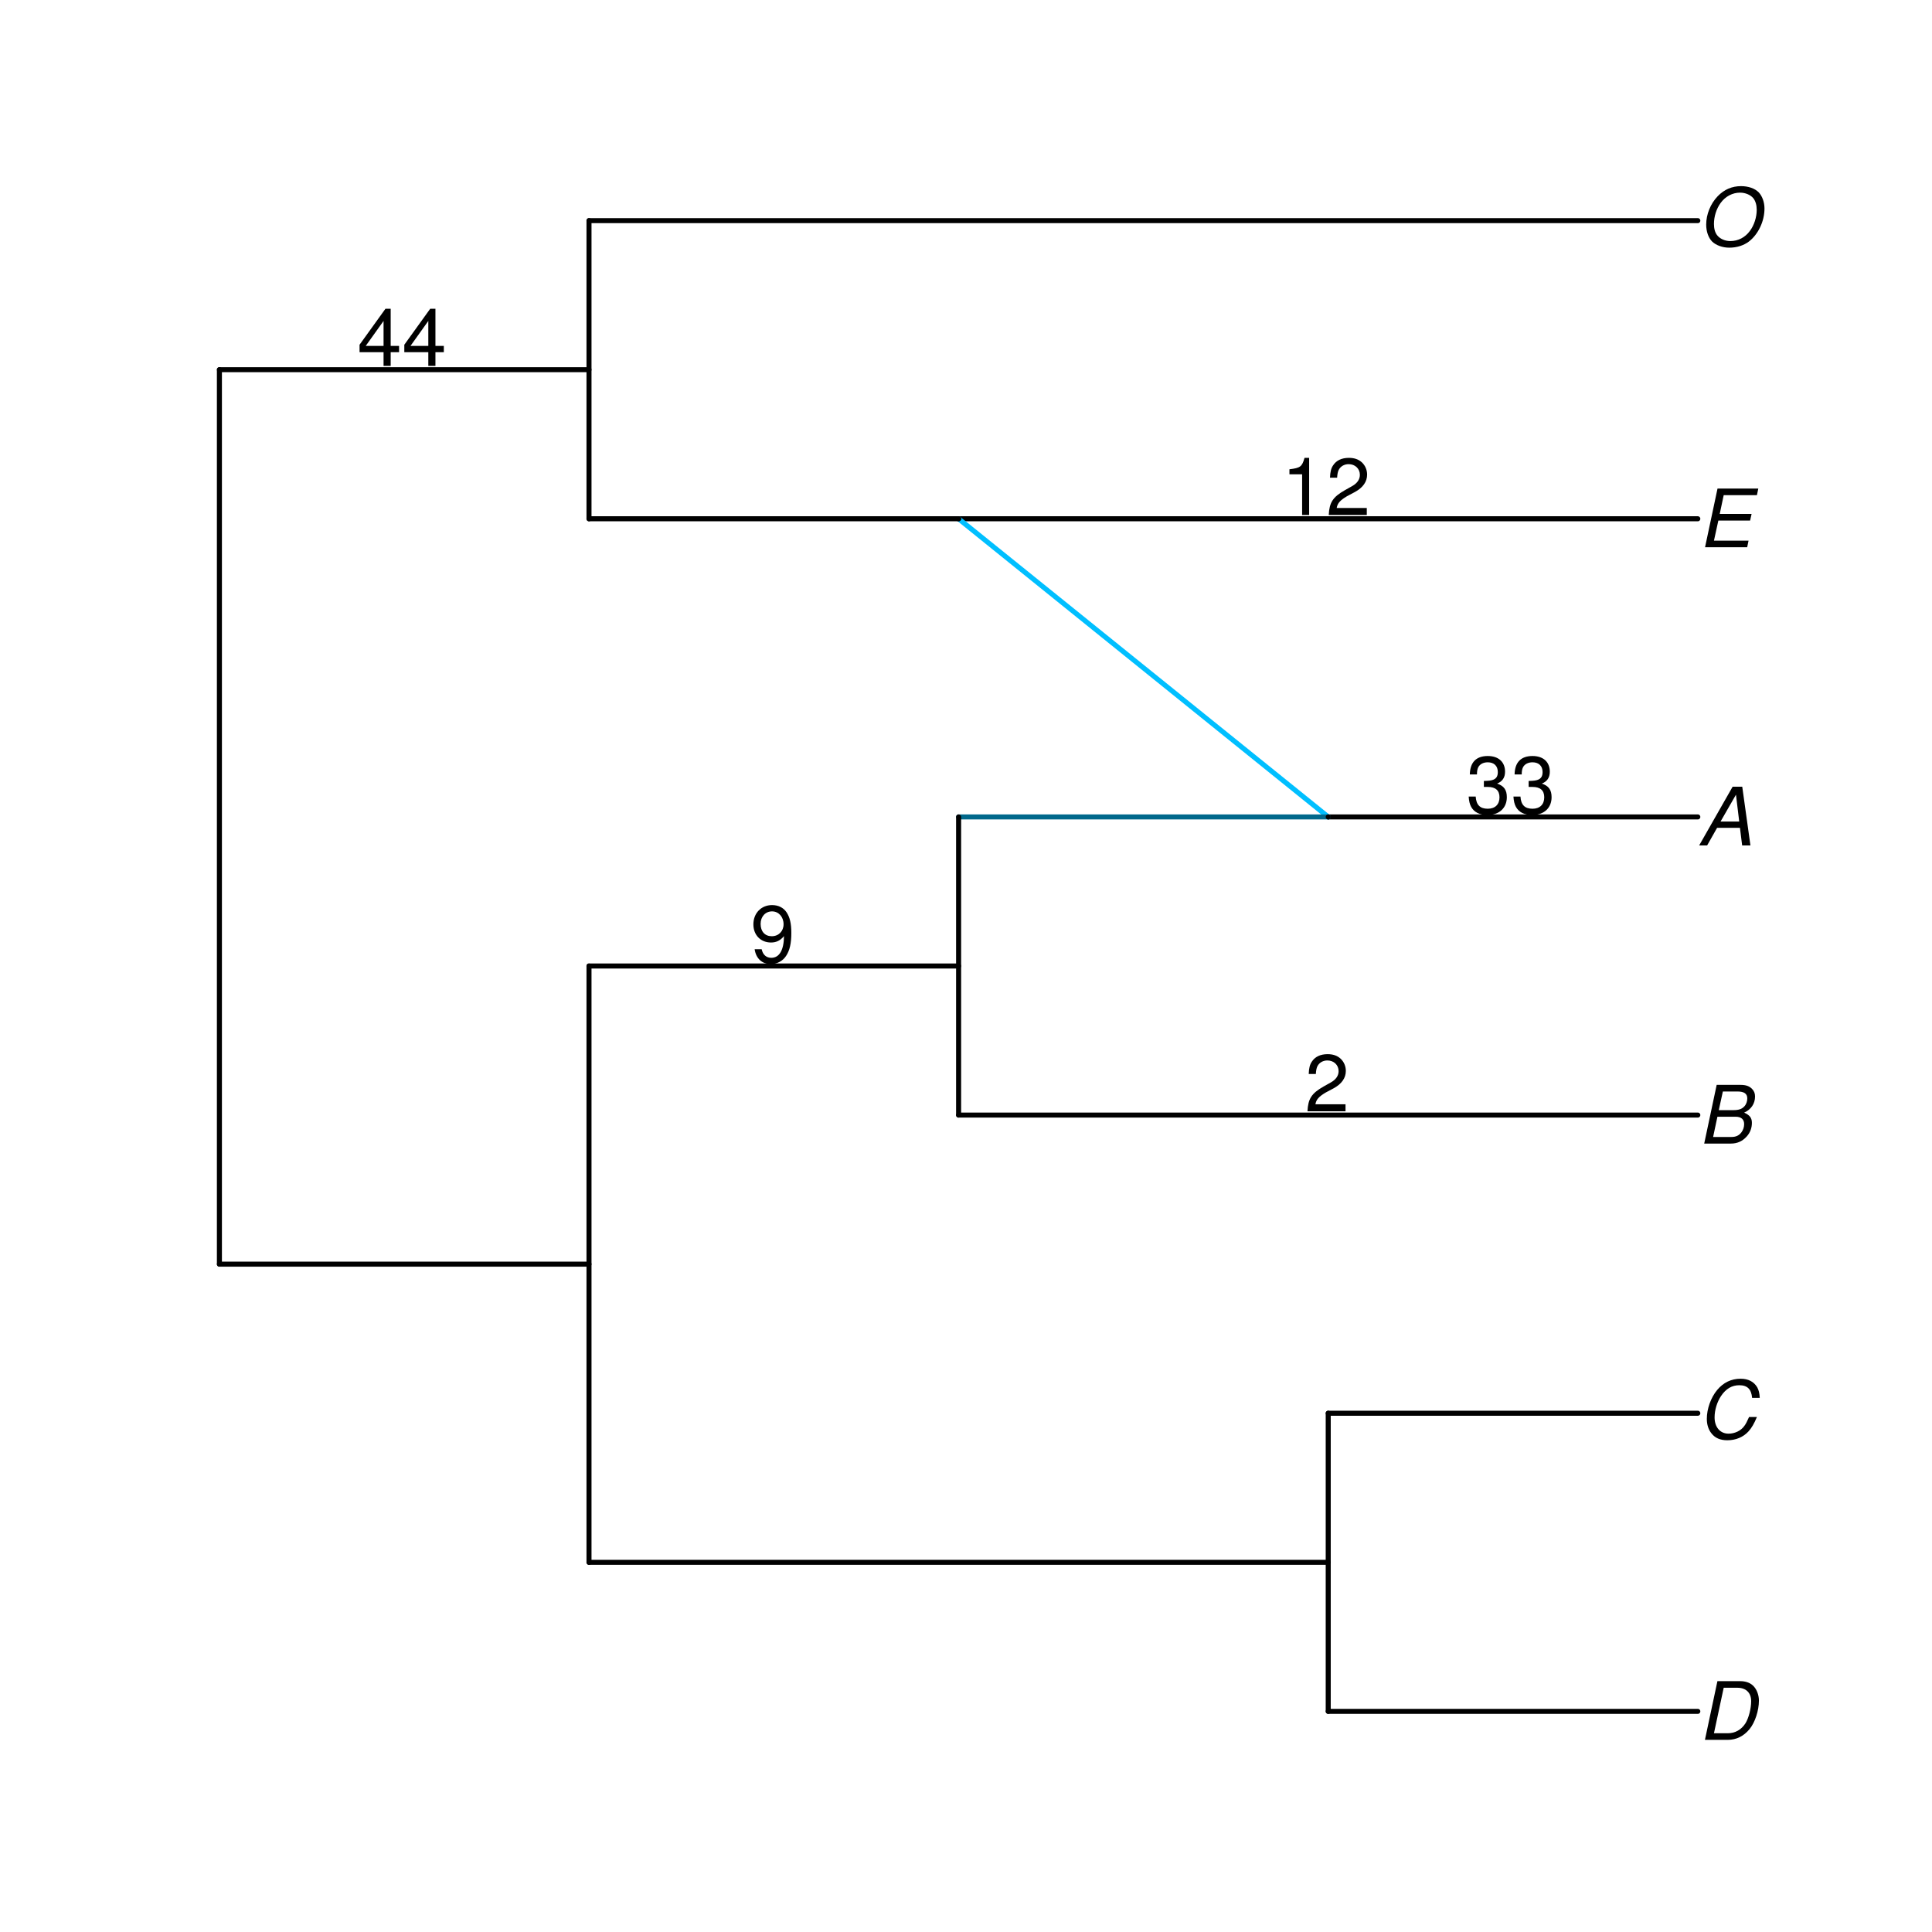
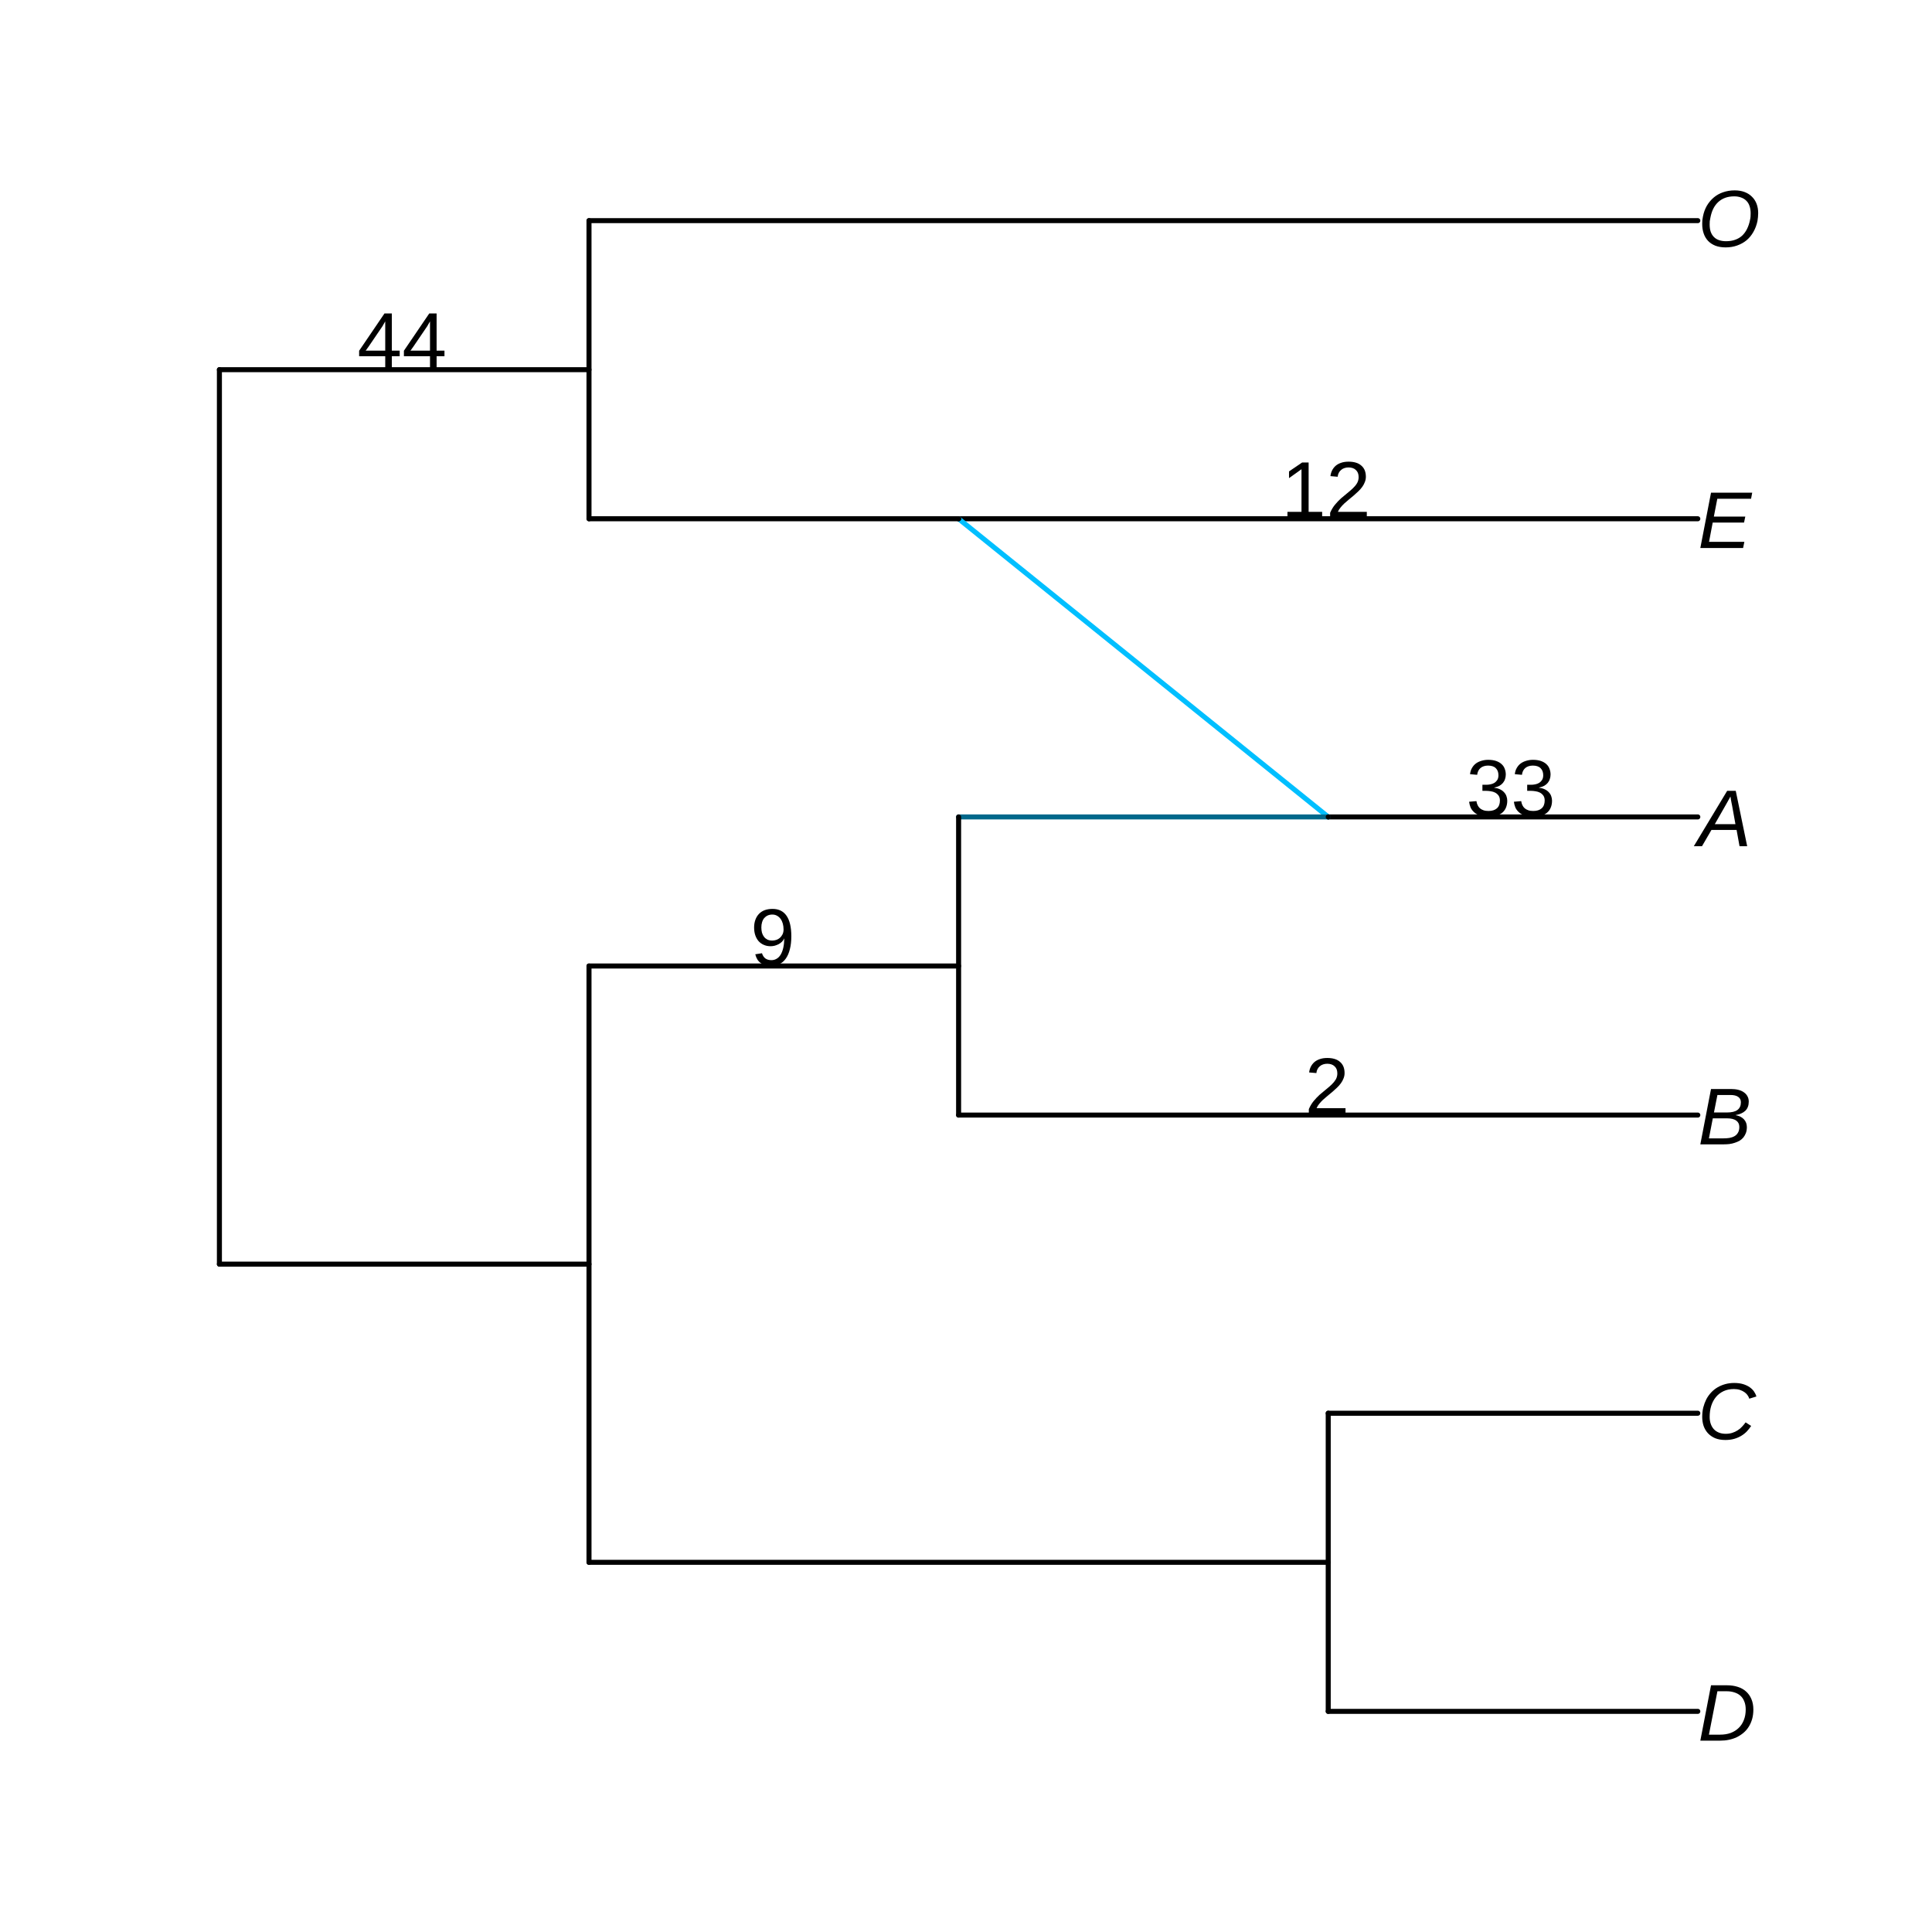
<svg xmlns="http://www.w3.org/2000/svg" xmlns:xlink="http://www.w3.org/1999/xlink" width="288pt" height="288pt" viewBox="0 0 288 288" version="1.1">
  <defs>
    <g>
      <symbol overflow="visible" id="glyph0-0">
-         <path style="stroke:none;" d="" />
+         <path style="stroke:none;" d="M 0.406 0 L 0.406 -8 L 3.594 -8 L 3.594 0 Z M 0.797 -0.406 L 3.188 -0.406 L 3.188 -7.594 L 0.797 -7.594 Z M 0.797 -0.406 " />
      </symbol>
      <symbol overflow="visible" id="glyph0-1">
-         <path style="stroke:none;" d="M 9.234 -6.031 C 9.203 -6.75 9.078 -7.203 8.859 -7.609 C 8.359 -8.453 7.516 -8.891 6.391 -8.891 C 4.984 -8.891 3.812 -8.328 2.875 -7.203 C 1.938 -6.062 1.344 -4.406 1.344 -2.906 C 1.344 -2.062 1.578 -1.312 2.031 -0.75 C 2.578 -0.047 3.344 0.281 4.406 0.281 C 5.672 0.281 6.781 -0.188 7.562 -1.047 C 8.031 -1.562 8.406 -2.219 8.812 -3.188 L 7.641 -3.188 C 7.344 -2.516 7.156 -2.141 6.938 -1.859 C 6.438 -1.141 5.516 -0.703 4.578 -0.703 C 3.328 -0.703 2.5 -1.672 2.5 -3.125 C 2.5 -4.219 2.859 -5.406 3.469 -6.328 C 4.203 -7.406 5.078 -7.922 6.188 -7.922 C 7.391 -7.922 7.984 -7.328 8.094 -6.031 Z M 9.234 -6.031 " />
+         <path style="stroke:none;" d="M 7.953 -1.969 C 7.766 -1.688 7.551 -1.414 7.312 -1.156 C 7.07 -0.906 6.797 -0.688 6.484 -0.5 C 6.18 -0.312 5.832 -0.16 5.438 -0.047 C 5.051 0.066 4.609 0.125 4.109 0.125 C 3.523 0.125 3.016 0.035 2.578 -0.141 C 2.148 -0.328 1.789 -0.578 1.5 -0.891 C 1.219 -1.203 1.004 -1.566 0.859 -1.984 C 0.723 -2.398 0.656 -2.848 0.656 -3.328 C 0.656 -3.816 0.707 -4.281 0.812 -4.719 C 0.926 -5.156 1.078 -5.562 1.266 -5.938 C 1.461 -6.312 1.703 -6.648 1.984 -6.953 C 2.266 -7.254 2.582 -7.508 2.938 -7.719 C 3.289 -7.926 3.676 -8.086 4.094 -8.203 C 4.508 -8.316 4.953 -8.375 5.422 -8.375 C 5.93 -8.375 6.375 -8.316 6.75 -8.203 C 7.125 -8.086 7.445 -7.938 7.719 -7.75 C 7.988 -7.562 8.207 -7.348 8.375 -7.109 C 8.539 -6.867 8.66 -6.617 8.734 -6.359 L 7.672 -6.031 C 7.617 -6.219 7.531 -6.395 7.406 -6.562 C 7.281 -6.738 7.125 -6.891 6.938 -7.016 C 6.75 -7.148 6.523 -7.258 6.266 -7.344 C 6.004 -7.426 5.707 -7.469 5.375 -7.469 C 4.801 -7.469 4.289 -7.363 3.844 -7.156 C 3.395 -6.945 3.016 -6.656 2.703 -6.281 C 2.398 -5.914 2.164 -5.477 2 -4.969 C 1.844 -4.469 1.766 -3.914 1.766 -3.312 C 1.766 -2.945 1.816 -2.609 1.922 -2.297 C 2.023 -1.992 2.176 -1.727 2.375 -1.5 C 2.57 -1.281 2.82 -1.109 3.125 -0.984 C 3.426 -0.859 3.773 -0.797 4.172 -0.797 C 4.523 -0.797 4.848 -0.844 5.141 -0.938 C 5.43 -1.031 5.695 -1.156 5.938 -1.312 C 6.188 -1.469 6.406 -1.648 6.594 -1.859 C 6.789 -2.066 6.969 -2.281 7.125 -2.5 Z M 7.953 -1.969 " />
      </symbol>
      <symbol overflow="visible" id="glyph0-2">
-         <path style="stroke:none;" d="M 1.062 0 L 4.453 0 C 5.75 0 6.844 -0.547 7.719 -1.609 C 8.531 -2.609 9.109 -4.359 9.109 -5.859 C 9.109 -6.734 8.75 -7.625 8.188 -8.125 C 7.734 -8.531 7.094 -8.75 6.312 -8.75 L 2.922 -8.75 Z M 2.406 -0.984 L 3.859 -7.766 L 5.906 -7.766 C 7.188 -7.766 7.953 -7.016 7.953 -5.766 C 7.953 -4.656 7.578 -3.219 7.094 -2.453 C 6.469 -1.5 5.562 -0.984 4.469 -0.984 Z M 2.406 -0.984 " />
+         <path style="stroke:none;" d="M 4.359 -8.25 C 4.941 -8.25 5.473 -8.172 5.953 -8.016 C 6.43 -7.867 6.844 -7.641 7.188 -7.328 C 7.531 -7.023 7.797 -6.648 7.984 -6.203 C 8.18 -5.754 8.281 -5.234 8.281 -4.641 C 8.281 -4.117 8.219 -3.641 8.094 -3.203 C 7.969 -2.773 7.797 -2.391 7.578 -2.047 C 7.359 -1.703 7.094 -1.398 6.781 -1.141 C 6.477 -0.891 6.145 -0.676 5.781 -0.5 C 5.414 -0.332 5.031 -0.207 4.625 -0.125 C 4.219 -0.039 3.801 0 3.375 0 L 0.375 0 L 1.969 -8.25 Z M 1.656 -0.891 L 3.328 -0.891 C 3.898 -0.891 4.422 -0.973 4.891 -1.141 C 5.359 -1.316 5.758 -1.566 6.094 -1.891 C 6.426 -2.211 6.68 -2.602 6.859 -3.062 C 7.047 -3.531 7.141 -4.055 7.141 -4.641 C 7.141 -5.109 7.066 -5.516 6.922 -5.859 C 6.785 -6.203 6.594 -6.484 6.344 -6.703 C 6.094 -6.922 5.797 -7.082 5.453 -7.188 C 5.109 -7.301 4.738 -7.359 4.344 -7.359 L 2.922 -7.359 Z M 1.656 -0.891 " />
      </symbol>
      <symbol overflow="visible" id="glyph0-3">
-         <path style="stroke:none;" d="M 6.438 -8.891 C 5.094 -8.891 3.922 -8.391 2.953 -7.375 C 1.891 -6.266 1.25 -4.688 1.25 -3.156 C 1.25 -2.125 1.578 -1.203 2.125 -0.641 C 2.703 -0.078 3.672 0.281 4.688 0.281 C 5.812 0.281 6.844 -0.047 7.625 -0.641 C 9.031 -1.734 9.938 -3.672 9.938 -5.562 C 9.938 -6.516 9.594 -7.422 9.078 -7.969 C 8.484 -8.562 7.531 -8.891 6.438 -8.891 Z M 6.297 -7.922 C 7.109 -7.922 7.891 -7.578 8.297 -7.062 C 8.609 -6.641 8.781 -6.062 8.781 -5.359 C 8.781 -4.266 8.406 -3.078 7.766 -2.219 C 7.062 -1.25 6.016 -0.703 4.844 -0.703 C 4.062 -0.703 3.312 -1.031 2.891 -1.562 C 2.562 -1.969 2.406 -2.562 2.406 -3.25 C 2.406 -4.359 2.766 -5.516 3.406 -6.391 C 4.109 -7.359 5.172 -7.922 6.297 -7.922 Z M 6.297 -7.922 " />
+         <path style="stroke:none;" d="M 5.5 -8.375 C 6.062 -8.375 6.555 -8.289 6.984 -8.125 C 7.422 -7.957 7.785 -7.723 8.078 -7.422 C 8.379 -7.129 8.609 -6.773 8.766 -6.359 C 8.922 -5.941 9 -5.484 9 -4.984 C 9 -4.797 8.988 -4.598 8.969 -4.391 C 8.945 -4.18 8.922 -3.984 8.891 -3.797 C 8.766 -3.203 8.562 -2.66 8.281 -2.172 C 8.008 -1.691 7.672 -1.281 7.266 -0.938 C 6.859 -0.602 6.391 -0.344 5.859 -0.156 C 5.336 0.031 4.77 0.125 4.156 0.125 C 3.57 0.125 3.062 0.039 2.625 -0.125 C 2.188 -0.301 1.82 -0.539 1.531 -0.844 C 1.238 -1.156 1.02 -1.523 0.875 -1.953 C 0.727 -2.379 0.656 -2.848 0.656 -3.359 C 0.656 -3.535 0.66 -3.719 0.672 -3.906 C 0.691 -4.094 0.723 -4.285 0.766 -4.484 C 0.879 -5.066 1.07 -5.598 1.344 -6.078 C 1.625 -6.555 1.969 -6.969 2.375 -7.312 C 2.781 -7.656 3.242 -7.914 3.766 -8.094 C 4.297 -8.281 4.875 -8.375 5.5 -8.375 Z M 5.438 -7.484 C 4.926 -7.484 4.473 -7.41 4.078 -7.266 C 3.68 -7.117 3.332 -6.906 3.031 -6.625 C 2.738 -6.352 2.492 -6.02 2.297 -5.625 C 2.109 -5.238 1.969 -4.797 1.875 -4.297 C 1.832 -4.117 1.801 -3.945 1.781 -3.781 C 1.77 -3.613 1.766 -3.453 1.766 -3.297 C 1.766 -2.879 1.816 -2.516 1.922 -2.203 C 2.035 -1.891 2.195 -1.629 2.406 -1.422 C 2.613 -1.211 2.867 -1.055 3.172 -0.953 C 3.484 -0.848 3.828 -0.797 4.203 -0.797 C 4.723 -0.797 5.18 -0.867 5.578 -1.016 C 5.984 -1.16 6.332 -1.367 6.625 -1.641 C 6.914 -1.922 7.156 -2.254 7.344 -2.641 C 7.539 -3.035 7.688 -3.477 7.781 -3.969 C 7.82 -4.133 7.848 -4.301 7.859 -4.469 C 7.867 -4.645 7.875 -4.812 7.875 -4.969 C 7.875 -5.383 7.816 -5.75 7.703 -6.062 C 7.598 -6.375 7.438 -6.633 7.219 -6.844 C 7.008 -7.051 6.754 -7.207 6.453 -7.312 C 6.148 -7.426 5.812 -7.484 5.438 -7.484 Z M 5.438 -7.484 " />
      </symbol>
      <symbol overflow="visible" id="glyph0-4">
-         <path style="stroke:none;" d="M 3.062 -3.984 L 7.797 -3.984 L 8.016 -4.969 L 3.266 -4.969 L 3.859 -7.766 L 8.812 -7.766 L 9.016 -8.75 L 2.938 -8.75 L 1.078 0 L 7.359 0 L 7.562 -0.984 L 2.406 -0.984 Z M 3.062 -3.984 " />
+         <path style="stroke:none;" d="M 0.375 0 L 1.969 -8.25 L 8.109 -8.25 L 7.938 -7.344 L 2.906 -7.344 L 2.391 -4.688 L 7.078 -4.688 L 6.891 -3.797 L 2.219 -3.797 L 1.672 -0.922 L 6.938 -0.922 L 6.75 0 Z M 0.375 0 " />
      </symbol>
      <symbol overflow="visible" id="glyph0-5">
-         <path style="stroke:none;" d="M 0.953 0 L 4.906 0 C 5.891 0 6.641 -0.344 7.281 -1.047 C 7.797 -1.609 8.062 -2.312 8.062 -3.094 C 8.062 -3.828 7.734 -4.25 6.906 -4.609 C 7.938 -5.078 8.531 -5.938 8.531 -7.016 C 8.531 -7.469 8.406 -7.812 8.094 -8.141 C 7.688 -8.562 7.188 -8.75 6.359 -8.75 L 2.812 -8.75 Z M 3.125 -4.984 L 3.734 -7.766 L 5.891 -7.766 C 6.906 -7.766 7.375 -7.438 7.375 -6.734 C 7.375 -6.281 7.219 -5.844 6.922 -5.531 C 6.562 -5.141 6.078 -4.984 5.297 -4.984 Z M 2.281 -0.984 L 2.922 -4 L 5.641 -4 C 6.469 -4 6.906 -3.609 6.906 -2.906 C 6.906 -2.453 6.766 -2.031 6.5 -1.672 C 6.125 -1.188 5.672 -0.984 5 -0.984 Z M 2.281 -0.984 " />
+         <path style="stroke:none;" d="M 1.969 -8.25 L 4.953 -8.25 C 5.359 -8.25 5.723 -8.207 6.047 -8.125 C 6.379 -8.039 6.656 -7.914 6.875 -7.75 C 7.102 -7.594 7.281 -7.395 7.406 -7.156 C 7.531 -6.926 7.594 -6.664 7.594 -6.375 C 7.594 -5.801 7.426 -5.348 7.094 -5.016 C 6.758 -4.691 6.266 -4.473 5.609 -4.359 C 5.891 -4.305 6.133 -4.227 6.344 -4.125 C 6.551 -4.02 6.727 -3.891 6.875 -3.734 C 7.02 -3.578 7.129 -3.398 7.203 -3.203 C 7.273 -3.004 7.312 -2.797 7.312 -2.578 C 7.312 -2.254 7.266 -1.961 7.172 -1.703 C 7.078 -1.453 6.953 -1.227 6.797 -1.031 C 6.641 -0.844 6.453 -0.68 6.234 -0.547 C 6.016 -0.422 5.773 -0.316 5.516 -0.234 C 5.266 -0.148 5 -0.086 4.719 -0.047 C 4.438 -0.016 4.148 0 3.859 0 L 0.375 0 Z M 2.406 -4.75 L 4.344 -4.75 C 5.051 -4.75 5.57 -4.875 5.906 -5.125 C 6.25 -5.383 6.422 -5.766 6.422 -6.266 C 6.422 -6.629 6.285 -6.898 6.016 -7.078 C 5.754 -7.266 5.367 -7.359 4.859 -7.359 L 2.922 -7.359 Z M 1.656 -0.891 L 3.812 -0.891 C 4.113 -0.891 4.41 -0.91 4.703 -0.953 C 4.992 -1.004 5.25 -1.094 5.469 -1.219 C 5.688 -1.344 5.859 -1.516 5.984 -1.734 C 6.117 -1.953 6.188 -2.238 6.188 -2.594 C 6.188 -3.008 6.031 -3.328 5.719 -3.547 C 5.406 -3.766 4.961 -3.875 4.391 -3.875 L 2.234 -3.875 Z M 1.656 -0.891 " />
      </symbol>
      <symbol overflow="visible" id="glyph0-6">
-         <path style="stroke:none;" d="M 6.281 -2.625 L 6.609 0 L 7.844 0 L 6.625 -8.75 L 5.188 -8.75 L 0.203 0 L 1.391 0 L 2.875 -2.625 Z M 6.172 -3.562 L 3.391 -3.562 L 5.688 -7.562 Z M 6.172 -3.562 " />
+         <path style="stroke:none;" d="M 6.219 0 L 5.781 -2.422 L 2.031 -2.422 L 0.625 0 L -0.594 0 L 4.375 -8.25 L 5.656 -8.25 L 7.359 0 Z M 5.109 -6.062 C 5.078 -6.219 5.047 -6.367 5.016 -6.516 C 4.984 -6.672 4.957 -6.812 4.938 -6.938 C 4.914 -7.07 4.898 -7.18 4.891 -7.266 C 4.879 -7.348 4.867 -7.395 4.859 -7.406 C 4.859 -7.395 4.832 -7.344 4.781 -7.25 C 4.738 -7.164 4.68 -7.062 4.609 -6.938 C 4.535 -6.812 4.457 -6.672 4.375 -6.516 C 4.289 -6.359 4.203 -6.203 4.109 -6.047 L 2.531 -3.281 L 5.609 -3.281 Z M 5.109 -6.062 " />
      </symbol>
      <symbol overflow="visible" id="glyph1-0">
-         <path style="stroke:none;" d="" />
+         <path style="stroke:none;" d="M 0.406 0 L 0.406 -8 L 3.594 -8 L 3.594 0 Z M 0.797 -0.406 L 3.188 -0.406 L 3.188 -7.594 L 0.797 -7.594 Z M 0.797 -0.406 " />
      </symbol>
      <symbol overflow="visible" id="glyph1-1">
-         <path style="stroke:none;" d="M 3.109 -6.062 L 3.109 0 L 4.156 0 L 4.156 -8.516 L 3.469 -8.516 C 3.094 -7.203 2.859 -7.016 1.219 -6.812 L 1.219 -6.062 Z M 3.109 -6.062 " />
+         <path style="stroke:none;" d="M 0.922 0 L 0.922 -0.891 L 3.016 -0.891 L 3.016 -7.25 L 1.156 -5.922 L 1.156 -6.922 L 3.109 -8.25 L 4.078 -8.25 L 4.078 -0.891 L 6.094 -0.891 L 6.094 0 Z M 0.922 0 " />
      </symbol>
      <symbol overflow="visible" id="glyph1-2">
-         <path style="stroke:none;" d="M 6.078 -1.047 L 1.594 -1.047 C 1.703 -1.734 2.094 -2.188 3.125 -2.797 L 4.328 -3.438 C 5.516 -4.094 6.125 -4.969 6.125 -6.016 C 6.125 -6.719 5.844 -7.375 5.344 -7.844 C 4.844 -8.297 4.219 -8.516 3.406 -8.516 C 2.328 -8.516 1.531 -8.125 1.062 -7.406 C 0.75 -6.953 0.625 -6.422 0.594 -5.562 L 1.656 -5.562 C 1.688 -6.125 1.766 -6.484 1.906 -6.75 C 2.188 -7.266 2.734 -7.578 3.375 -7.578 C 4.328 -7.578 5.047 -6.906 5.047 -5.984 C 5.047 -5.312 4.656 -4.734 3.906 -4.312 L 2.797 -3.688 C 1.016 -2.672 0.5 -1.875 0.406 0 L 6.078 0 Z M 6.078 -1.047 " />
+         <path style="stroke:none;" d="M 0.609 0 L 0.609 -0.75 C 0.805 -1.207 1.047 -1.609 1.328 -1.953 C 1.617 -2.305 1.922 -2.625 2.234 -2.906 C 2.555 -3.188 2.867 -3.445 3.172 -3.688 C 3.484 -3.938 3.766 -4.18 4.016 -4.422 C 4.266 -4.66 4.469 -4.91 4.625 -5.172 C 4.781 -5.441 4.859 -5.742 4.859 -6.078 C 4.859 -6.316 4.82 -6.523 4.75 -6.703 C 4.676 -6.879 4.57 -7.023 4.438 -7.141 C 4.312 -7.266 4.156 -7.359 3.969 -7.422 C 3.781 -7.484 3.578 -7.516 3.359 -7.516 C 3.141 -7.516 2.938 -7.484 2.75 -7.422 C 2.57 -7.367 2.41 -7.281 2.266 -7.156 C 2.117 -7.039 2 -6.895 1.906 -6.719 C 1.812 -6.551 1.754 -6.352 1.734 -6.125 L 0.656 -6.219 C 0.688 -6.508 0.766 -6.785 0.891 -7.047 C 1.023 -7.316 1.203 -7.551 1.422 -7.75 C 1.648 -7.945 1.922 -8.098 2.234 -8.203 C 2.555 -8.316 2.93 -8.375 3.359 -8.375 C 3.766 -8.375 4.125 -8.328 4.438 -8.234 C 4.758 -8.141 5.031 -7.992 5.25 -7.797 C 5.477 -7.609 5.648 -7.375 5.766 -7.094 C 5.879 -6.812 5.938 -6.488 5.938 -6.125 C 5.938 -5.844 5.883 -5.578 5.781 -5.328 C 5.688 -5.078 5.555 -4.836 5.391 -4.609 C 5.223 -4.379 5.031 -4.16 4.812 -3.953 C 4.594 -3.742 4.363 -3.535 4.125 -3.328 C 3.895 -3.129 3.656 -2.93 3.406 -2.734 C 3.164 -2.535 2.938 -2.336 2.719 -2.141 C 2.508 -1.941 2.32 -1.738 2.156 -1.531 C 1.988 -1.332 1.859 -1.117 1.766 -0.891 L 6.078 -0.891 L 6.078 0 Z M 0.609 0 " />
      </symbol>
      <symbol overflow="visible" id="glyph1-3">
-         <path style="stroke:none;" d="M 3.922 -2.047 L 3.922 0 L 4.984 0 L 4.984 -2.047 L 6.234 -2.047 L 6.234 -2.984 L 4.984 -2.984 L 4.984 -8.516 L 4.203 -8.516 L 0.344 -3.156 L 0.344 -2.047 Z M 3.922 -2.984 L 1.266 -2.984 L 3.922 -6.703 Z M 3.922 -2.984 " />
+         <path style="stroke:none;" d="M 5.156 -1.875 L 5.156 0 L 4.172 0 L 4.172 -1.875 L 0.281 -1.875 L 0.281 -2.688 L 4.062 -8.25 L 5.156 -8.25 L 5.156 -2.703 L 6.328 -2.703 L 6.328 -1.875 Z M 4.172 -7.062 C 4.16 -7.039 4.141 -7.004 4.109 -6.953 C 4.078 -6.898 4.039 -6.836 4 -6.766 C 3.957 -6.691 3.914 -6.617 3.875 -6.547 C 3.844 -6.473 3.812 -6.414 3.781 -6.375 L 1.656 -3.25 C 1.633 -3.219 1.602 -3.176 1.562 -3.125 C 1.531 -3.07 1.492 -3.02 1.453 -2.969 C 1.422 -2.914 1.383 -2.863 1.344 -2.812 C 1.301 -2.77 1.27 -2.734 1.25 -2.703 L 4.172 -2.703 Z M 4.172 -7.062 " />
      </symbol>
      <symbol overflow="visible" id="glyph1-4">
-         <path style="stroke:none;" d="M 2.656 -3.906 L 3.234 -3.906 C 4.391 -3.906 4.984 -3.391 4.984 -2.359 C 4.984 -1.297 4.328 -0.656 3.234 -0.656 C 2.078 -0.656 1.516 -1.234 1.438 -2.469 L 0.391 -2.469 C 0.438 -1.781 0.547 -1.344 0.75 -0.953 C 1.188 -0.141 2.031 0.281 3.188 0.281 C 4.938 0.281 6.078 -0.766 6.078 -2.375 C 6.078 -3.453 5.656 -4.062 4.625 -4.406 C 5.422 -4.719 5.812 -5.312 5.812 -6.172 C 5.812 -7.625 4.844 -8.516 3.234 -8.516 C 1.516 -8.516 0.594 -7.578 0.562 -5.766 L 1.625 -5.766 C 1.625 -6.281 1.688 -6.562 1.812 -6.828 C 2.047 -7.297 2.578 -7.578 3.234 -7.578 C 4.172 -7.578 4.734 -7.031 4.734 -6.125 C 4.734 -5.531 4.531 -5.172 4.062 -4.984 C 3.766 -4.859 3.391 -4.812 2.656 -4.797 Z M 2.656 -3.906 " />
+         <path style="stroke:none;" d="M 6.141 -2.281 C 6.141 -1.906 6.078 -1.566 5.953 -1.266 C 5.836 -0.973 5.66 -0.723 5.422 -0.516 C 5.18 -0.305 4.883 -0.145 4.531 -0.031 C 4.188 0.07 3.789 0.125 3.344 0.125 C 2.832 0.125 2.398 0.062 2.047 -0.062 C 1.703 -0.195 1.414 -0.367 1.188 -0.578 C 0.957 -0.785 0.785 -1.02 0.672 -1.281 C 0.566 -1.551 0.492 -1.832 0.453 -2.125 L 1.547 -2.219 C 1.578 -2 1.633 -1.801 1.719 -1.625 C 1.801 -1.445 1.914 -1.289 2.062 -1.156 C 2.207 -1.031 2.383 -0.93 2.594 -0.859 C 2.801 -0.785 3.051 -0.75 3.344 -0.75 C 3.875 -0.75 4.289 -0.879 4.594 -1.141 C 4.895 -1.41 5.047 -1.801 5.047 -2.312 C 5.047 -2.613 4.977 -2.859 4.844 -3.047 C 4.707 -3.234 4.539 -3.379 4.344 -3.484 C 4.145 -3.586 3.926 -3.656 3.688 -3.688 C 3.445 -3.727 3.227 -3.75 3.031 -3.75 L 2.438 -3.75 L 2.438 -4.656 L 3.016 -4.656 C 3.211 -4.656 3.414 -4.676 3.625 -4.719 C 3.844 -4.758 4.039 -4.832 4.219 -4.938 C 4.395 -5.051 4.539 -5.195 4.656 -5.375 C 4.77 -5.562 4.828 -5.797 4.828 -6.078 C 4.828 -6.523 4.695 -6.875 4.438 -7.125 C 4.188 -7.383 3.801 -7.516 3.281 -7.516 C 2.82 -7.516 2.445 -7.395 2.156 -7.156 C 1.875 -6.914 1.707 -6.578 1.656 -6.141 L 0.594 -6.234 C 0.633 -6.598 0.734 -6.91 0.891 -7.172 C 1.047 -7.441 1.242 -7.664 1.484 -7.844 C 1.734 -8.02 2.008 -8.148 2.312 -8.234 C 2.625 -8.328 2.953 -8.375 3.297 -8.375 C 3.754 -8.375 4.148 -8.316 4.484 -8.203 C 4.816 -8.086 5.086 -7.93 5.297 -7.734 C 5.516 -7.535 5.672 -7.301 5.766 -7.031 C 5.867 -6.77 5.922 -6.488 5.922 -6.188 C 5.922 -5.945 5.883 -5.723 5.812 -5.516 C 5.75 -5.305 5.645 -5.113 5.5 -4.938 C 5.363 -4.77 5.188 -4.625 4.969 -4.5 C 4.75 -4.383 4.488 -4.297 4.188 -4.234 L 4.188 -4.219 C 4.52 -4.176 4.805 -4.098 5.047 -3.984 C 5.297 -3.867 5.5 -3.723 5.656 -3.547 C 5.82 -3.379 5.941 -3.188 6.016 -2.969 C 6.098 -2.75 6.141 -2.52 6.141 -2.281 Z M 6.141 -2.281 " />
      </symbol>
      <symbol overflow="visible" id="glyph1-5">
-         <path style="stroke:none;" d="M 0.641 -1.938 C 0.844 -0.547 1.75 0.281 3.047 0.281 C 3.984 0.281 4.844 -0.188 5.328 -0.938 C 5.875 -1.766 6.109 -2.812 6.109 -4.359 C 6.109 -5.781 5.891 -6.703 5.391 -7.453 C 4.922 -8.141 4.172 -8.516 3.234 -8.516 C 1.625 -8.516 0.453 -7.312 0.453 -5.641 C 0.453 -4.062 1.531 -2.938 3.078 -2.938 C 3.875 -2.938 4.469 -3.234 5.016 -3.891 C 5 -1.812 4.328 -0.656 3.125 -0.656 C 2.375 -0.656 1.859 -1.125 1.688 -1.938 Z M 3.234 -7.578 C 4.219 -7.578 4.953 -6.766 4.953 -5.656 C 4.953 -4.625 4.219 -3.875 3.188 -3.875 C 2.172 -3.875 1.531 -4.578 1.531 -5.719 C 1.531 -6.797 2.25 -7.578 3.234 -7.578 Z M 3.234 -7.578 " />
+         <path style="stroke:none;" d="M 6.109 -4.297 C 6.109 -3.555 6.035 -2.91 5.891 -2.359 C 5.754 -1.805 5.555 -1.348 5.297 -0.984 C 5.047 -0.617 4.734 -0.344 4.359 -0.156 C 3.992 0.031 3.582 0.125 3.125 0.125 C 2.801 0.125 2.508 0.086 2.25 0.016 C 2 -0.047 1.773 -0.145 1.578 -0.281 C 1.379 -0.414 1.207 -0.594 1.062 -0.812 C 0.926 -1.031 0.816 -1.297 0.734 -1.609 L 1.734 -1.766 C 1.848 -1.41 2.02 -1.148 2.25 -0.984 C 2.488 -0.816 2.785 -0.734 3.141 -0.734 C 3.422 -0.734 3.676 -0.801 3.906 -0.938 C 4.145 -1.07 4.348 -1.273 4.516 -1.547 C 4.68 -1.816 4.812 -2.156 4.906 -2.562 C 5 -2.969 5.051 -3.441 5.062 -3.984 C 4.977 -3.797 4.863 -3.629 4.719 -3.484 C 4.582 -3.348 4.422 -3.227 4.234 -3.125 C 4.055 -3.031 3.859 -2.953 3.641 -2.891 C 3.43 -2.836 3.223 -2.812 3.016 -2.812 C 2.641 -2.812 2.301 -2.879 2 -3.016 C 1.695 -3.148 1.438 -3.336 1.219 -3.578 C 1.008 -3.828 0.848 -4.117 0.734 -4.453 C 0.617 -4.797 0.562 -5.18 0.562 -5.609 C 0.562 -6.023 0.625 -6.406 0.75 -6.75 C 0.875 -7.094 1.051 -7.383 1.281 -7.625 C 1.52 -7.875 1.805 -8.062 2.141 -8.188 C 2.484 -8.312 2.875 -8.375 3.312 -8.375 C 4.227 -8.375 4.922 -8.035 5.391 -7.359 C 5.867 -6.68 6.109 -5.66 6.109 -4.297 Z M 4.953 -5.312 C 4.953 -5.613 4.914 -5.898 4.844 -6.172 C 4.77 -6.441 4.66 -6.676 4.516 -6.875 C 4.379 -7.07 4.207 -7.227 4 -7.344 C 3.789 -7.469 3.551 -7.531 3.281 -7.531 C 3.02 -7.531 2.785 -7.484 2.578 -7.391 C 2.379 -7.297 2.207 -7.164 2.062 -7 C 1.926 -6.832 1.82 -6.629 1.75 -6.391 C 1.676 -6.16 1.641 -5.898 1.641 -5.609 C 1.641 -5.328 1.672 -5.066 1.734 -4.828 C 1.805 -4.586 1.91 -4.379 2.047 -4.203 C 2.18 -4.035 2.348 -3.898 2.547 -3.797 C 2.754 -3.703 2.992 -3.656 3.266 -3.656 C 3.461 -3.656 3.66 -3.688 3.859 -3.75 C 4.055 -3.812 4.234 -3.91 4.391 -4.047 C 4.555 -4.191 4.691 -4.367 4.797 -4.578 C 4.898 -4.785 4.953 -5.031 4.953 -5.312 Z M 4.953 -5.312 " />
      </symbol>
    </g>
  </defs>
-   <g id="surface181">
+   <g id="surface46">
    <rect x="0" y="0" width="288" height="288" style="fill:rgb(100%,100%,100%);fill-opacity:1;stroke:none;" />
    <path style="fill:none;stroke-width:0.75;stroke-linecap:round;stroke-linejoin:round;stroke:rgb(0%,0%,0%);stroke-opacity:1;stroke-miterlimit:10;" d="M 197.996 210.668 L 253.09 210.668 " />
    <path style="fill:none;stroke-width:0.75;stroke-linecap:round;stroke-linejoin:round;stroke:rgb(0%,0%,0%);stroke-opacity:1;stroke-miterlimit:10;" d="M 197.996 255.109 L 253.09 255.109 " />
    <path style="fill:none;stroke-width:0.75;stroke-linecap:round;stroke-linejoin:round;stroke:rgb(0%,0%,0%);stroke-opacity:1;stroke-miterlimit:10;" d="M 87.801 32.891 L 253.09 32.891 " />
    <path style="fill:none;stroke-width:0.75;stroke-linecap:round;stroke-linejoin:round;stroke:rgb(0%,0%,0%);stroke-opacity:1;stroke-miterlimit:10;" d="M 142.898 77.332 L 253.09 77.332 " />
    <path style="fill:none;stroke-width:0.75;stroke-linecap:round;stroke-linejoin:round;stroke:rgb(0%,74.902%,100%);stroke-opacity:1;stroke-miterlimit:10;" d="M 142.898 77.332 L 197.996 121.777 " />
    <path style="fill:none;stroke-width:0.75;stroke-linecap:round;stroke-linejoin:round;stroke:rgb(0%,0%,0%);stroke-opacity:1;stroke-miterlimit:10;" d="M 87.801 77.332 L 142.898 77.332 " />
    <path style="fill:none;stroke-width:0.75;stroke-linecap:round;stroke-linejoin:round;stroke:rgb(0%,0%,0%);stroke-opacity:1;stroke-miterlimit:10;" d="M 32.707 55.109 L 87.801 55.109 " />
    <path style="fill:none;stroke-width:0.75;stroke-linecap:round;stroke-linejoin:round;stroke:rgb(0%,0%,0%);stroke-opacity:1;stroke-miterlimit:10;" d="M 142.898 166.223 L 253.09 166.223 " />
    <path style="fill:none;stroke-width:0.75;stroke-linecap:round;stroke-linejoin:round;stroke:rgb(0%,0%,0%);stroke-opacity:1;stroke-miterlimit:10;" d="M 197.996 121.777 L 253.09 121.777 " />
    <path style="fill:none;stroke-width:0.75;stroke-linecap:round;stroke-linejoin:round;stroke:rgb(0%,40.784%,54.51%);stroke-opacity:1;stroke-miterlimit:10;" d="M 142.898 121.777 L 197.996 121.777 " />
    <path style="fill:none;stroke-width:0.75;stroke-linecap:round;stroke-linejoin:round;stroke:rgb(0%,0%,0%);stroke-opacity:1;stroke-miterlimit:10;" d="M 87.801 144 L 142.898 144 " />
    <path style="fill:none;stroke-width:0.75;stroke-linecap:round;stroke-linejoin:round;stroke:rgb(0%,0%,0%);stroke-opacity:1;stroke-miterlimit:10;" d="M 87.801 232.891 L 197.996 232.891 " />
    <path style="fill:none;stroke-width:0.75;stroke-linecap:round;stroke-linejoin:round;stroke:rgb(0%,0%,0%);stroke-opacity:1;stroke-miterlimit:10;" d="M 32.707 188.445 L 87.801 188.445 " />
    <path style="fill:none;stroke-width:0.75;stroke-linecap:round;stroke-linejoin:round;stroke:rgb(0%,0%,0%);stroke-opacity:1;stroke-miterlimit:10;" d="M 142.898 77.332 L 142.898 77.332 " />
    <path style="fill:none;stroke-width:0.75;stroke-linecap:round;stroke-linejoin:round;stroke:rgb(0%,0%,0%);stroke-opacity:1;stroke-miterlimit:10;" d="M 87.801 77.332 L 87.801 32.891 " />
    <path style="fill:none;stroke-width:0.75;stroke-linecap:round;stroke-linejoin:round;stroke:rgb(0%,0%,0%);stroke-opacity:1;stroke-miterlimit:10;" d="M 197.996 121.777 L 197.996 121.777 " />
    <path style="fill:none;stroke-width:0.75;stroke-linecap:round;stroke-linejoin:round;stroke:rgb(0%,0%,0%);stroke-opacity:1;stroke-miterlimit:10;" d="M 142.898 166.223 L 142.898 121.777 " />
    <path style="fill:none;stroke-width:0.75;stroke-linecap:round;stroke-linejoin:round;stroke:rgb(0%,0%,0%);stroke-opacity:1;stroke-miterlimit:10;" d="M 87.801 232.891 L 87.801 144 " />
    <path style="fill:none;stroke-width:0.75;stroke-linecap:round;stroke-linejoin:round;stroke:rgb(0%,0%,0%);stroke-opacity:1;stroke-miterlimit:10;" d="M 197.996 255.109 L 197.996 210.668 " />
    <path style="fill:none;stroke-width:0.75;stroke-linecap:round;stroke-linejoin:round;stroke:rgb(0%,0%,0%);stroke-opacity:1;stroke-miterlimit:10;" d="M 32.707 188.445 L 32.707 55.109 " />
    <g style="fill:rgb(0%,0%,0%);fill-opacity:1;">
-       <use xlink:href="#glyph0-1" x="253.09" y="214.416" />
+       <use xlink:href="#glyph0-1" x="253.09" y="214.531" />
    </g>
    <g style="fill:rgb(0%,0%,0%);fill-opacity:1;">
-       <use xlink:href="#glyph0-2" x="253.09" y="259.357" />
+       <use xlink:href="#glyph0-2" x="253.09" y="259.473" />
    </g>
    <g style="fill:rgb(0%,0%,0%);fill-opacity:1;">
-       <use xlink:href="#glyph0-3" x="253.09" y="36.639" />
+       <use xlink:href="#glyph0-3" x="253.09" y="36.754" />
    </g>
    <g style="fill:rgb(0%,0%,0%);fill-opacity:1;">
-       <use xlink:href="#glyph0-4" x="253.09" y="81.58" />
+       <use xlink:href="#glyph0-4" x="253.09" y="81.695" />
    </g>
    <g style="fill:rgb(0%,0%,0%);fill-opacity:1;">
-       <use xlink:href="#glyph0-5" x="253.09" y="170.471" />
+       <use xlink:href="#glyph0-5" x="253.09" y="170.586" />
    </g>
    <g style="fill:rgb(0%,0%,0%);fill-opacity:1;">
-       <use xlink:href="#glyph0-6" x="253.09" y="126.025" />
+       <use xlink:href="#glyph0-6" x="253.09" y="126.141" />
    </g>
    <g style="fill:rgb(0%,0%,0%);fill-opacity:1;">
-       <use xlink:href="#glyph1-1" x="190.996" y="76.768" />
-       <use xlink:href="#glyph1-2" x="197.668" y="76.768" />
+       <use xlink:href="#glyph1-1" x="190.996" y="77.195" />
+       <use xlink:href="#glyph1-2" x="197.67" y="77.195" />
    </g>
    <g style="fill:rgb(0%,0%,0%);fill-opacity:1;">
-       <use xlink:href="#glyph1-3" x="53.254" y="54.545" />
-       <use xlink:href="#glyph1-3" x="59.926" y="54.545" />
+       <use xlink:href="#glyph1-3" x="53.254" y="54.973" />
+       <use xlink:href="#glyph1-3" x="59.928" y="54.973" />
    </g>
    <g style="fill:rgb(0%,0%,0%);fill-opacity:1;">
-       <use xlink:href="#glyph1-2" x="194.496" y="165.658" />
+       <use xlink:href="#glyph1-2" x="194.496" y="166.086" />
    </g>
    <g style="fill:rgb(0%,0%,0%);fill-opacity:1;">
-       <use xlink:href="#glyph1-4" x="218.543" y="121.213" />
-       <use xlink:href="#glyph1-4" x="225.215" y="121.213" />
+       <use xlink:href="#glyph1-4" x="218.543" y="121.641" />
+       <use xlink:href="#glyph1-4" x="225.217" y="121.641" />
    </g>
    <g style="fill:rgb(0%,0%,0%);fill-opacity:1;">
-       <use xlink:href="#glyph1-5" x="111.852" y="143.436" />
+       <use xlink:href="#glyph1-5" x="111.852" y="143.863" />
    </g>
  </g>
</svg>
